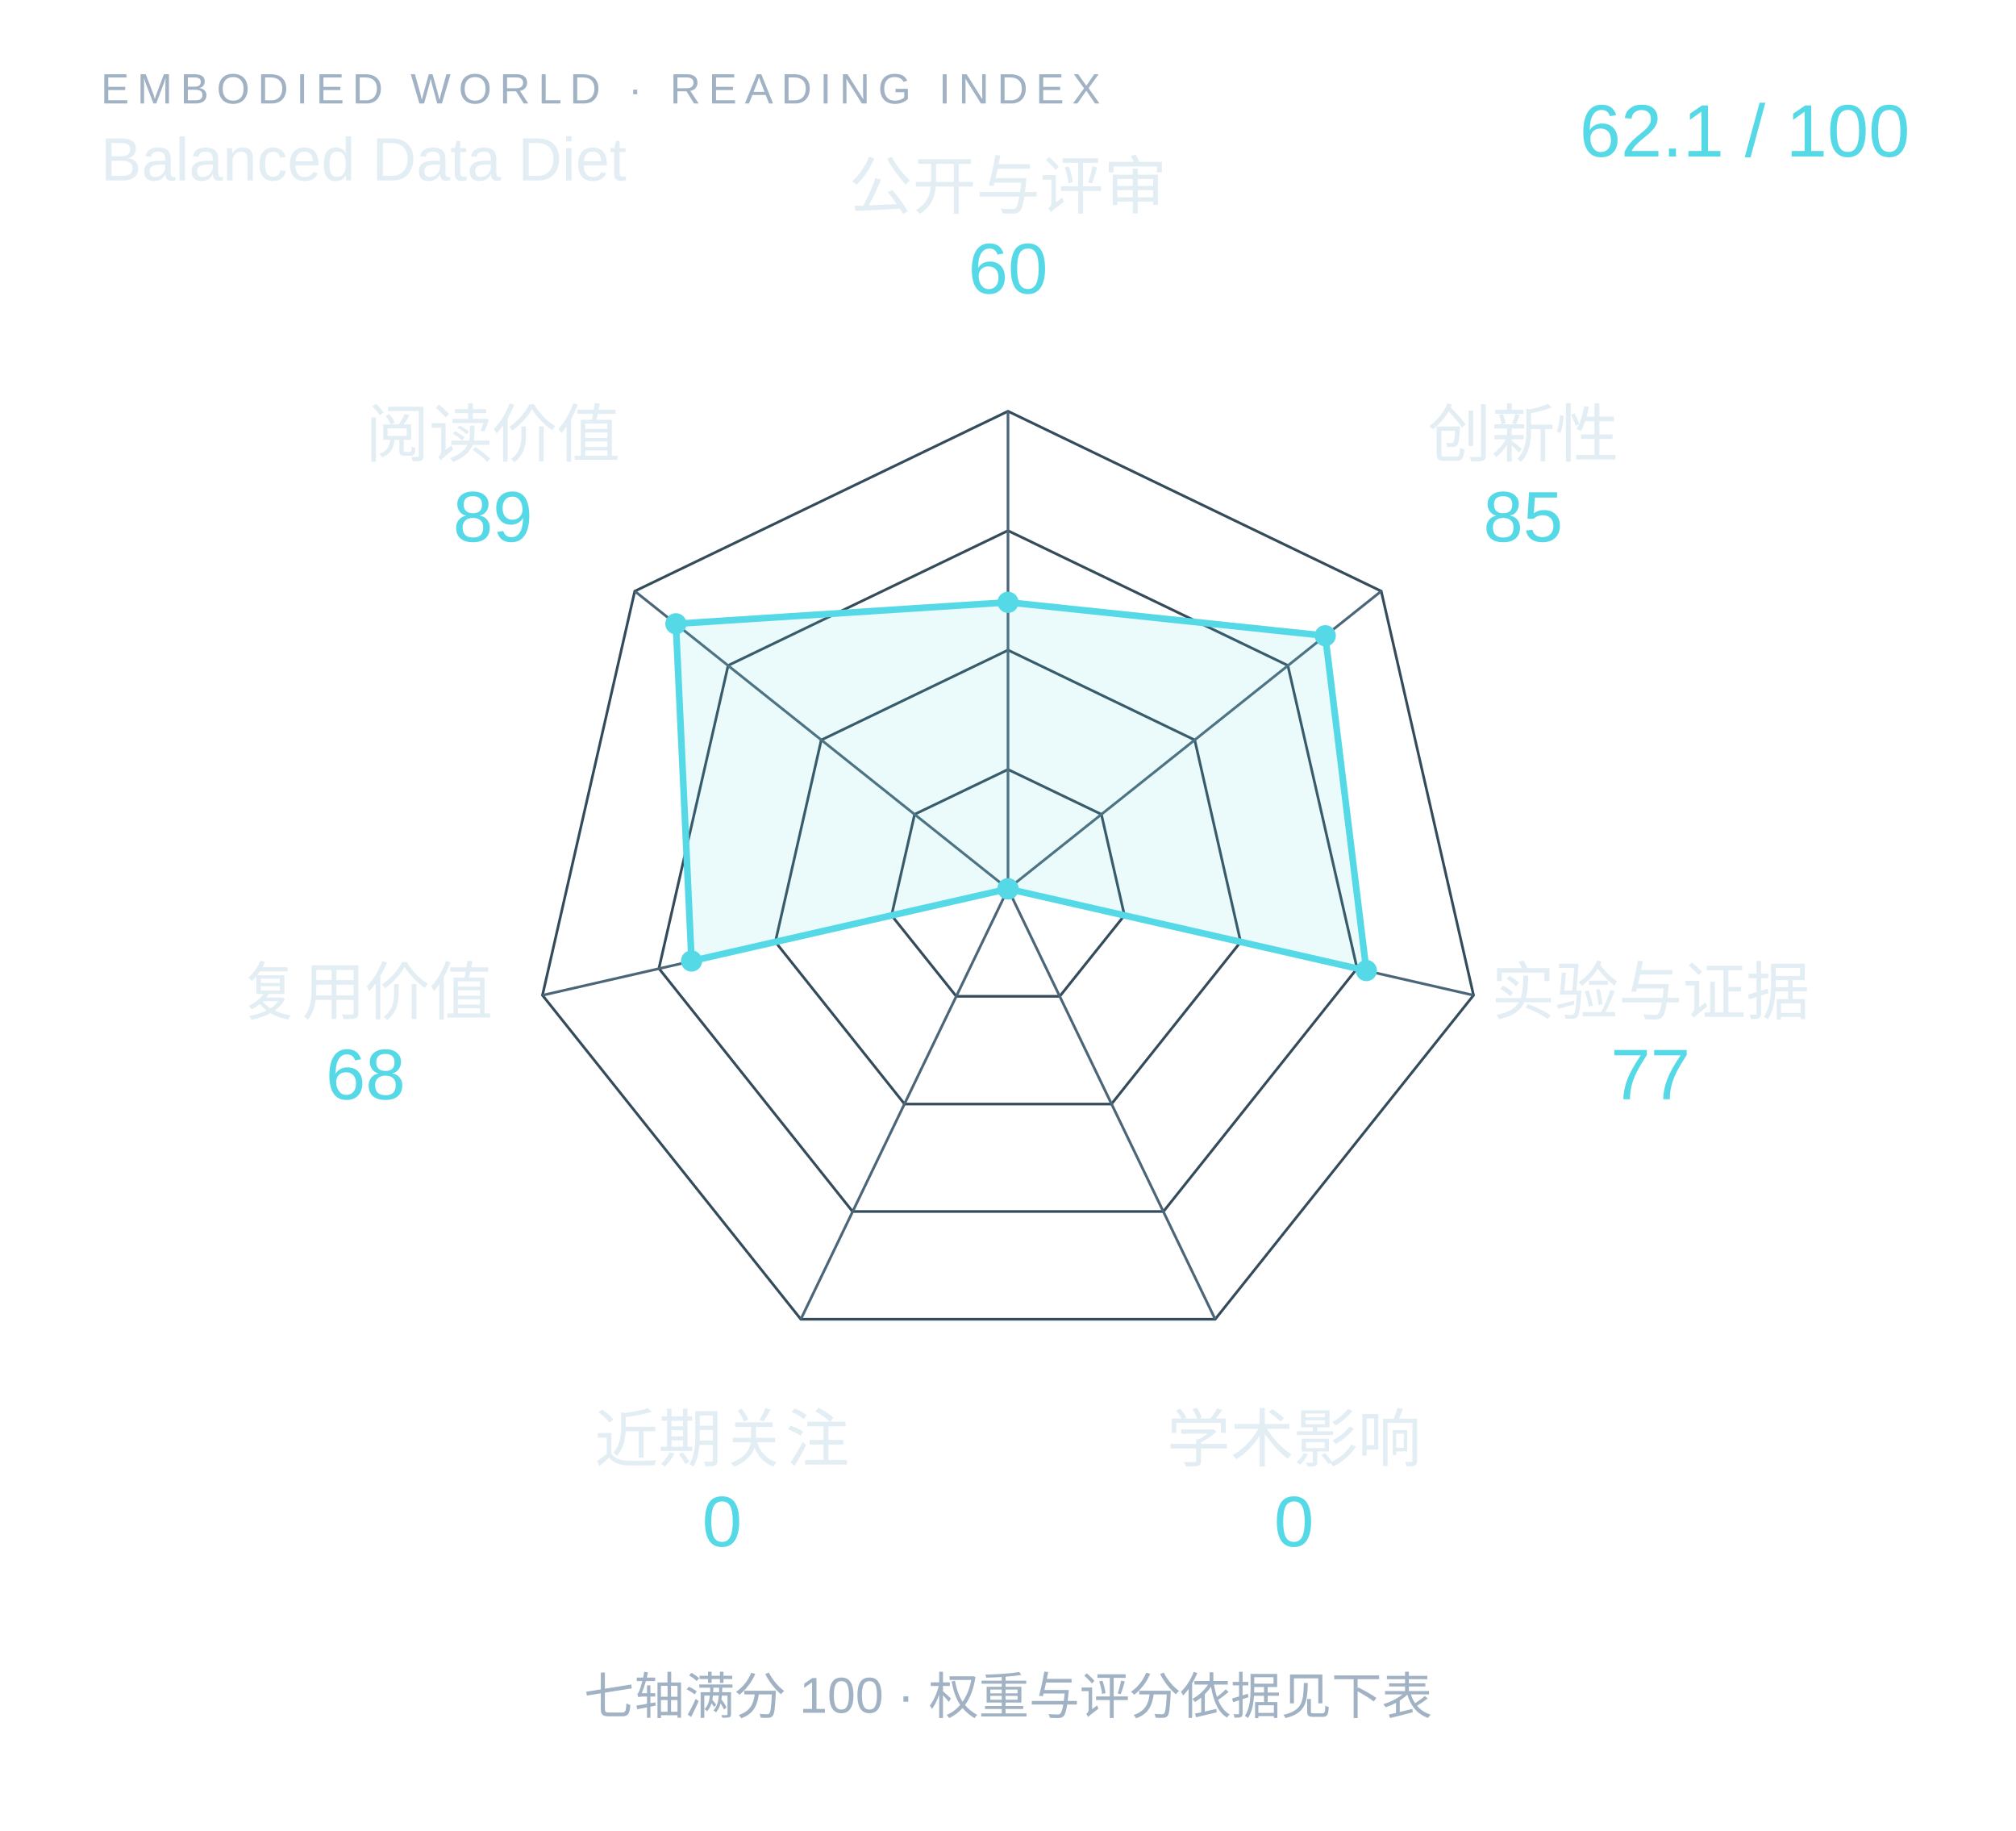
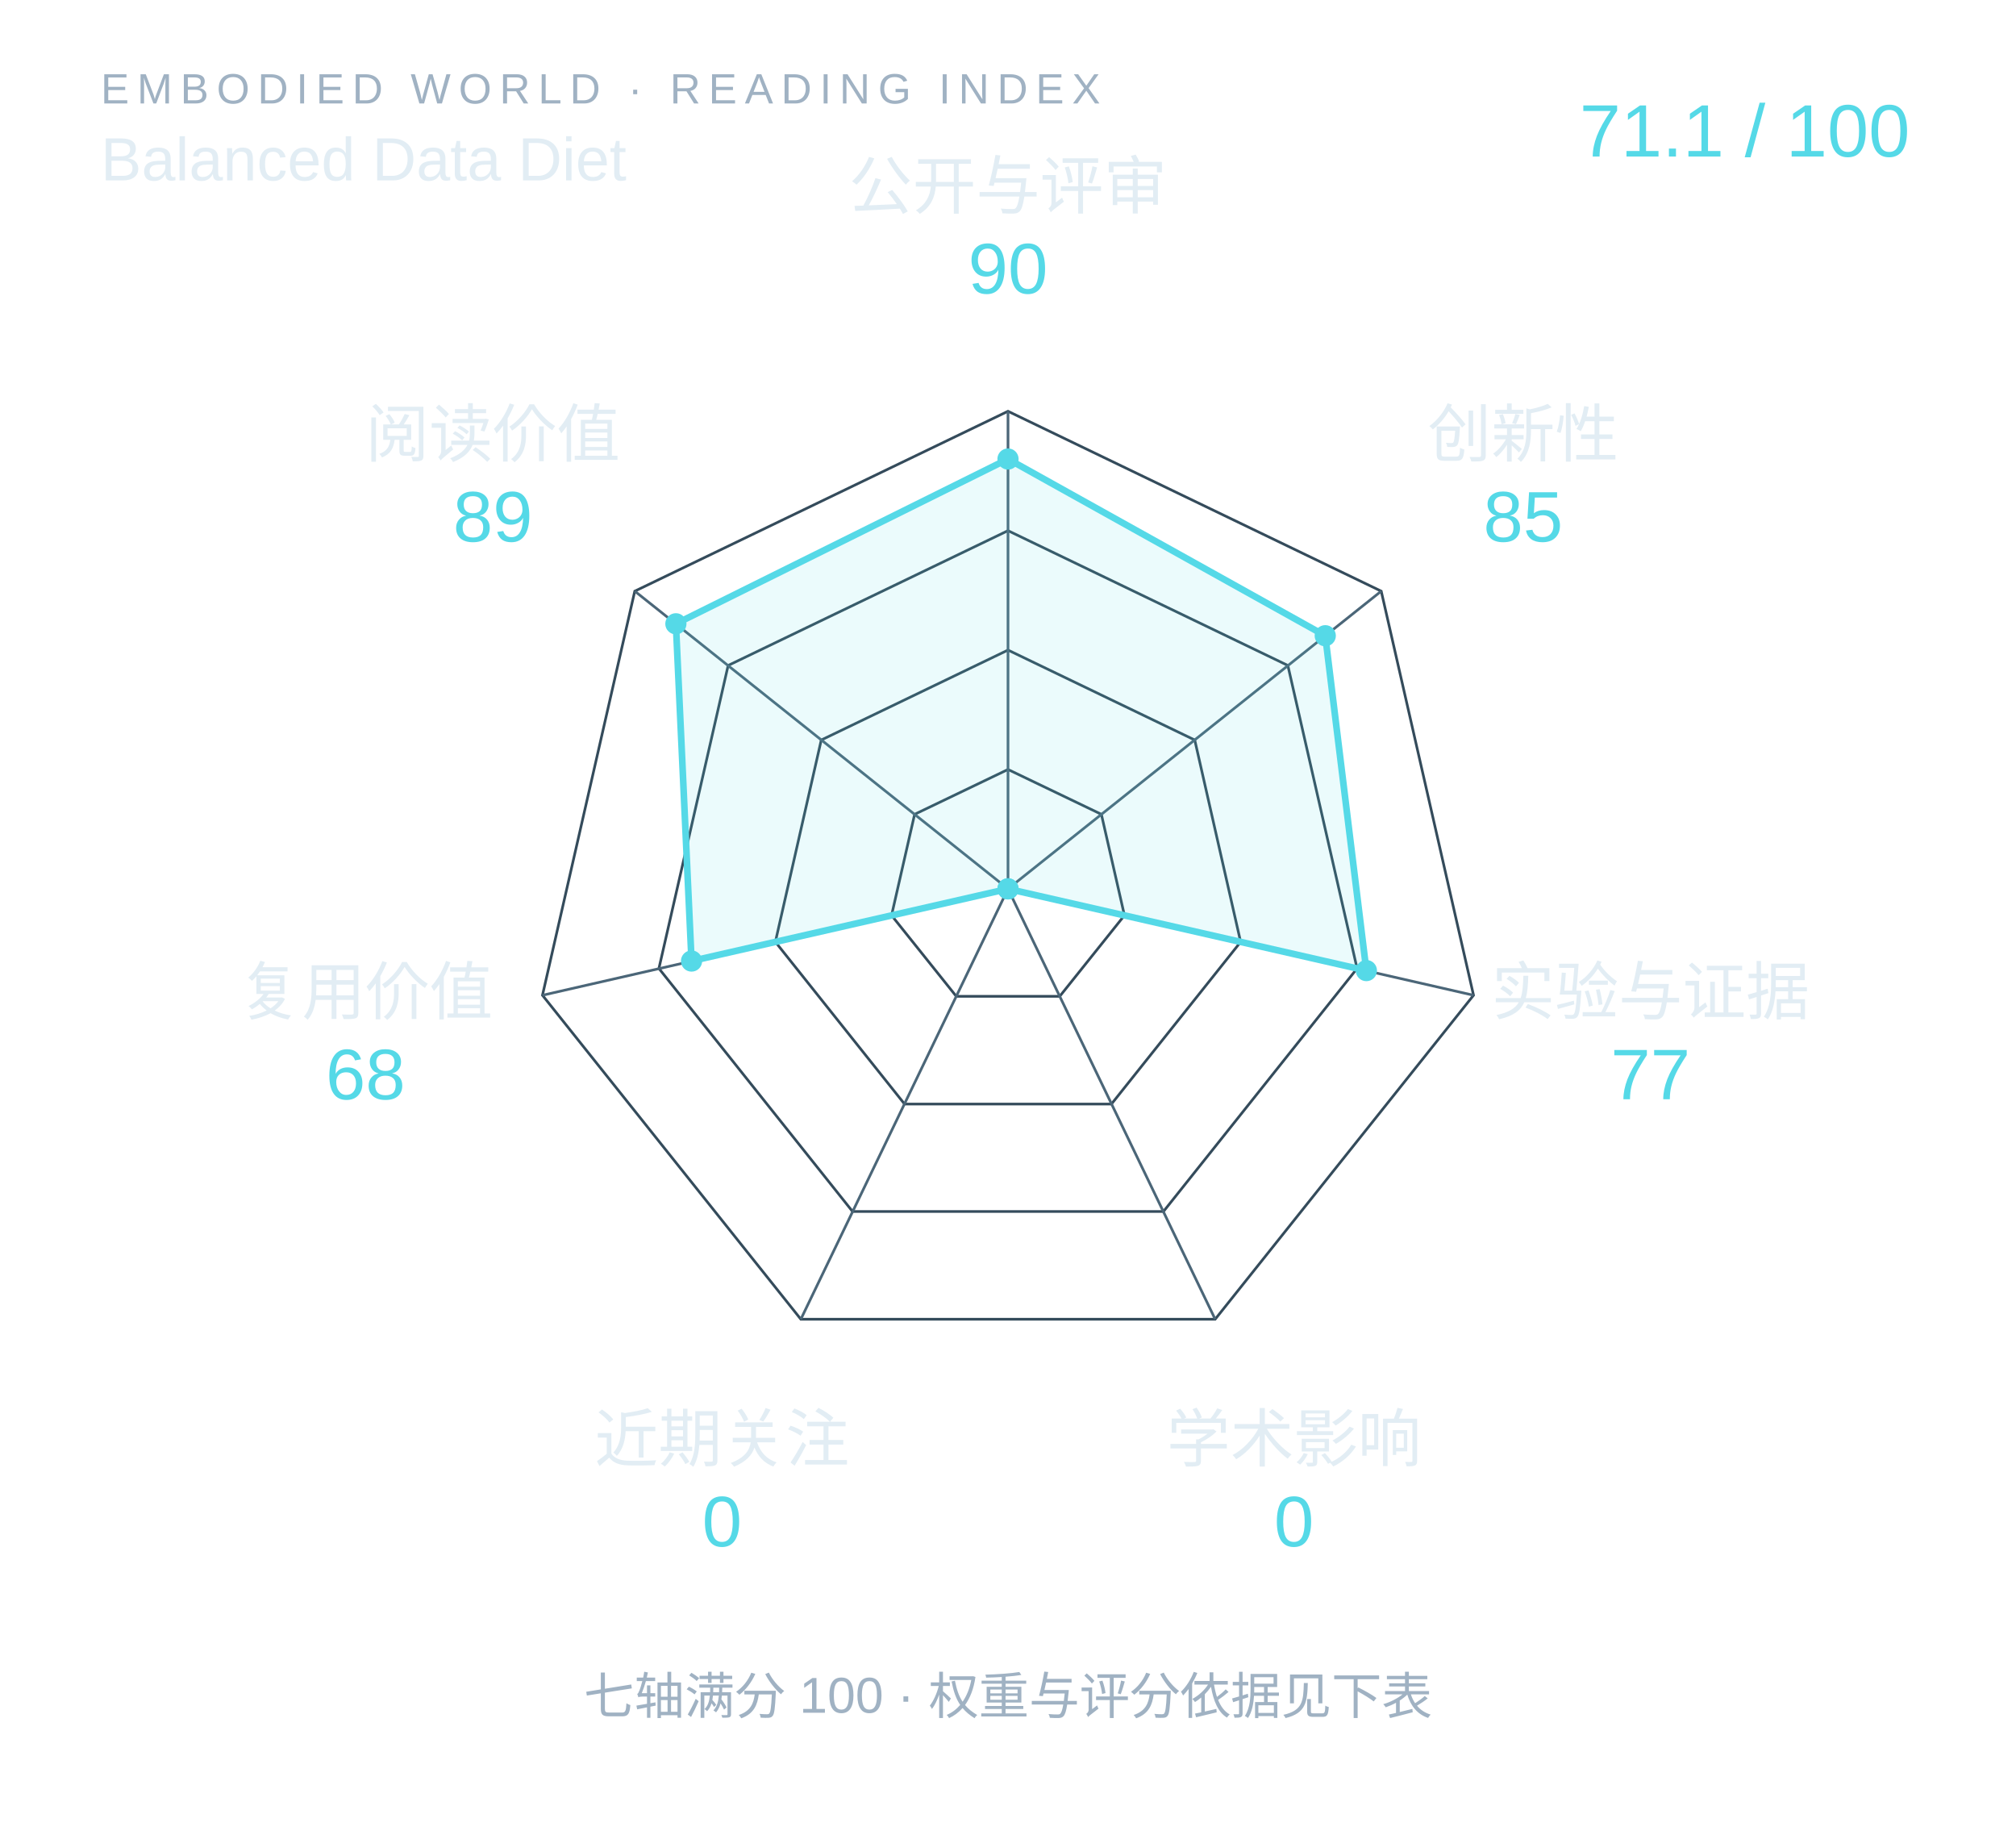
<svg xmlns="http://www.w3.org/2000/svg" width="760" height="690" viewBox="0 0 760 690" role="img">
  <g font-family="Arial, PingFang SC, sans-serif" fill="#e2edf4">
    <text x="38" y="39" font-size="16" letter-spacing="3" fill="#a0b2c3">EMBODIED WORLD · READING INDEX</text>
    <text x="38" y="68" font-size="23">Balanced Data Diet</text>
-     <text x="720" y="59" font-size="28" text-anchor="end" fill="#55d9e7">62.1 / 100</text>
+     <text x="720" y="59" font-size="28" text-anchor="end" fill="#55d9e7">71.1 / 100</text>
    <polygon points="380.0,290.0 415.2,306.9 423.9,345.0 399.5,375.5 360.5,375.5 336.1,345.0 344.8,306.9" fill="none" stroke="#344b5b" stroke-width="1" />
    <polygon points="380.0,245.0 450.4,278.9 467.7,355.0 419.0,416.1 341.0,416.1 292.3,355.0 309.6,278.9" fill="none" stroke="#344b5b" stroke-width="1" />
    <polygon points="380.0,200.0 485.5,250.8 511.6,365.0 438.6,456.6 321.4,456.6 248.4,365.0 274.5,250.8" fill="none" stroke="#344b5b" stroke-width="1" />
    <polygon points="380.0,155.0 520.7,222.8 555.5,375.1 458.1,497.2 301.9,497.2 204.5,375.1 239.3,222.8" fill="none" stroke="#344b5b" stroke-width="1" />
    <line x1="380" y1="335" x2="380.0" y2="155.0" stroke="#4b6678" stroke-width="1" />
    <line x1="380" y1="335" x2="520.7" y2="222.8" stroke="#4b6678" stroke-width="1" />
    <line x1="380" y1="335" x2="555.5" y2="375.1" stroke="#4b6678" stroke-width="1" />
    <line x1="380" y1="335" x2="458.1" y2="497.2" stroke="#4b6678" stroke-width="1" />
    <line x1="380" y1="335" x2="301.9" y2="497.2" stroke="#4b6678" stroke-width="1" />
    <line x1="380" y1="335" x2="204.5" y2="375.1" stroke="#4b6678" stroke-width="1" />
    <line x1="380" y1="335" x2="239.3" y2="222.8" stroke="#4b6678" stroke-width="1" />
-     <polygon points="380.0,227.0 499.6,239.6 515.1,365.8 380.0,335.0 380.0,335.0 260.7,362.2 254.8,235.1" fill="#55d9e7" fill-opacity=".12" stroke="#55d9e7" stroke-width="2.5" stroke-linejoin="round" />
+     <polygon points="380.0,173.0 499.6,239.6 515.1,365.8 380.0,335.0 380.0,335.0 260.7,362.2 254.8,235.1" fill="#55d9e7" fill-opacity=".12" stroke="#55d9e7" stroke-width="2.5" stroke-linejoin="round" />
    <text x="380.0" y="78.6" font-size="24" text-anchor="middle">公开与评审</text>
-     <text x="380.0" y="110.6" font-size="27" fill="#55d9e7" text-anchor="middle">60</text>
-     <circle cx="380.0" cy="227.0" r="4" fill="#55d9e7" />
+     <text x="380.0" y="110.6" font-size="27" fill="#55d9e7" text-anchor="middle">90</text>
+     <circle cx="380.0" cy="173.0" r="4" fill="#55d9e7" />
    <text x="574.2" y="172.1" font-size="24" text-anchor="middle">创新性</text>
    <text x="574.2" y="204.1" font-size="27" fill="#55d9e7" text-anchor="middle">85</text>
    <circle cx="499.6" cy="239.6" r="4" fill="#55d9e7" />
    <text x="622.2" y="382.3" font-size="24" text-anchor="middle">实验与证据</text>
    <text x="622.2" y="414.3" font-size="27" fill="#55d9e7" text-anchor="middle">77</text>
    <circle cx="515.1" cy="365.8" r="4" fill="#55d9e7" />
    <text x="487.8" y="550.8" font-size="24" text-anchor="middle">学术影响</text>
    <text x="487.8" y="582.8" font-size="27" fill="#55d9e7" text-anchor="middle">0</text>
    <circle cx="380.0" cy="335.0" r="4" fill="#55d9e7" />
    <text x="272.2" y="550.8" font-size="24" text-anchor="middle">近期关注</text>
    <text x="272.2" y="582.8" font-size="27" fill="#55d9e7" text-anchor="middle">0</text>
    <circle cx="380.0" cy="335.0" r="4" fill="#55d9e7" />
    <text x="137.8" y="382.3" font-size="24" text-anchor="middle">复用价值</text>
    <text x="137.8" y="414.3" font-size="27" fill="#55d9e7" text-anchor="middle">68</text>
    <circle cx="260.7" cy="362.2" r="4" fill="#55d9e7" />
    <text x="185.8" y="172.1" font-size="24" text-anchor="middle">阅读价值</text>
    <text x="185.8" y="204.1" font-size="27" fill="#55d9e7" text-anchor="middle">89</text>
    <circle cx="254.8" cy="235.1" r="4" fill="#55d9e7" />
    <text x="380" y="646" font-size="19" text-anchor="middle" fill="#a0b2c3">七轴满分 100 · 权重与评分依据见下表</text>
  </g>
</svg>
